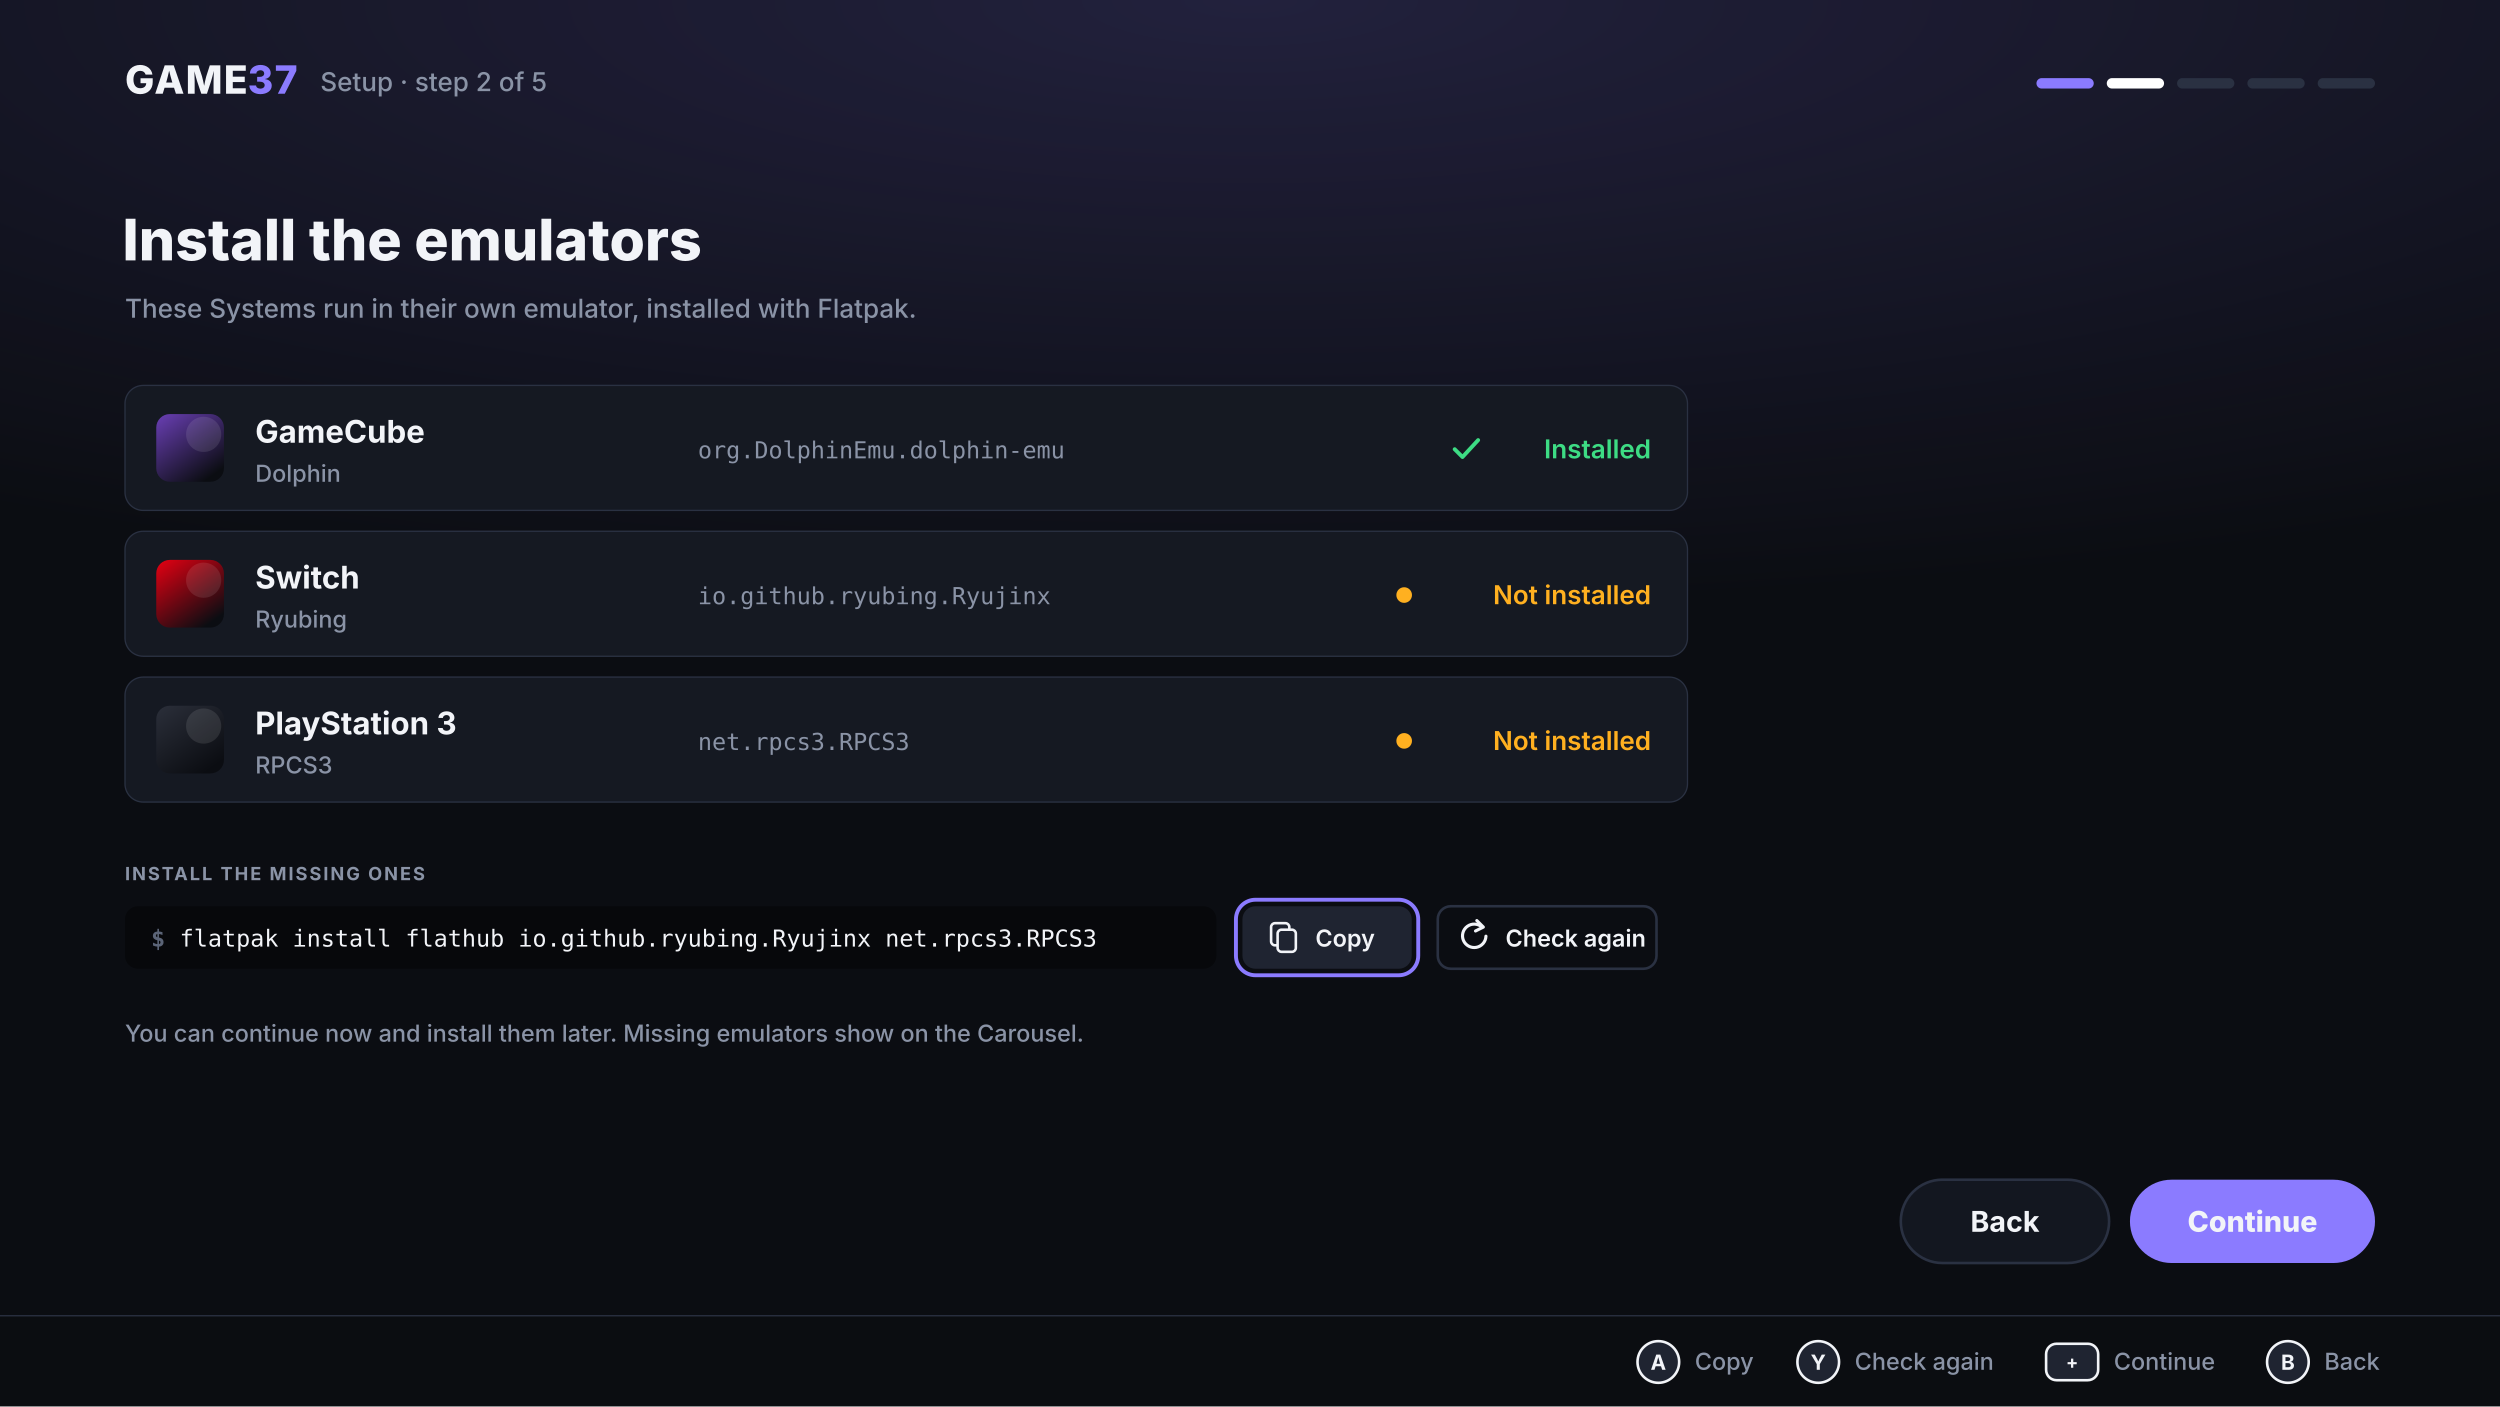
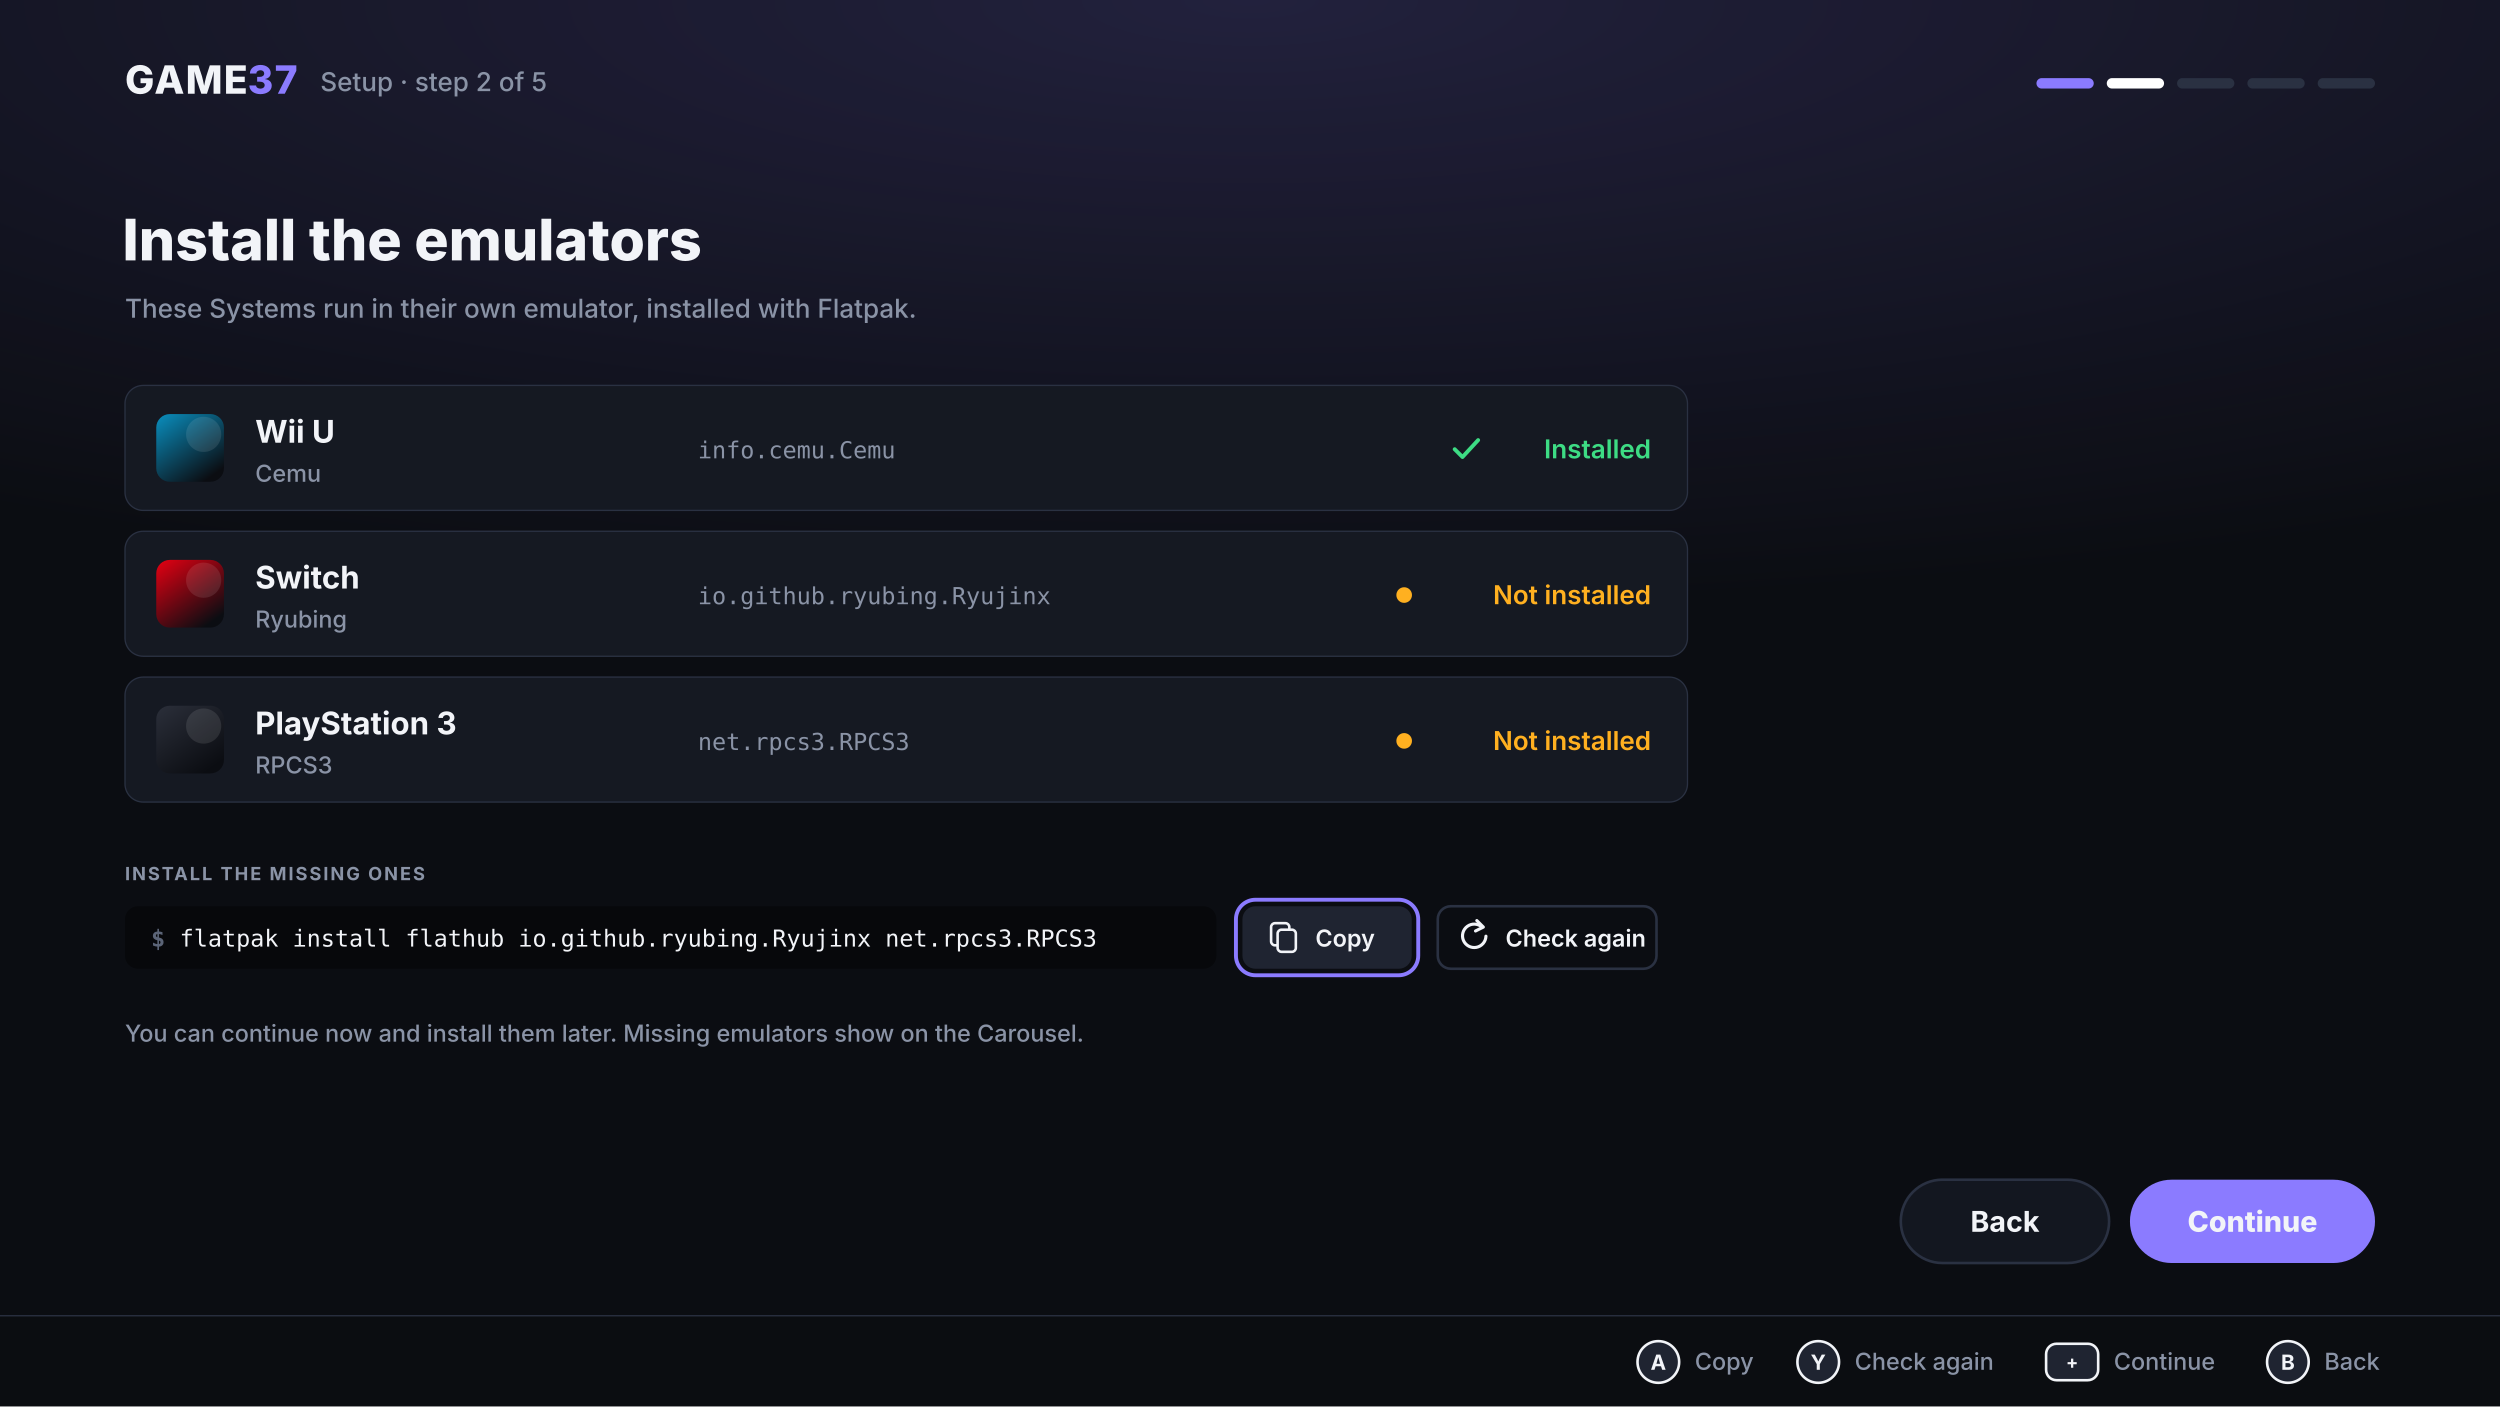
<svg xmlns="http://www.w3.org/2000/svg" width="1920" height="1080" viewBox="0 0 1920 1080">
  <defs>
    <radialGradient id="rg1" cx="0.5" cy="0" r="0.9">
      <stop offset="0" stop-color="#8B7BFF" stop-opacity="0.18" />
      <stop offset="1" stop-color="#8B7BFF" stop-opacity="0" />
    </radialGradient>
    <linearGradient id="lg2" x1="0" y1="0" x2="0.7" y2="1">
-       <stop offset="0" stop-color="#6A3FB5" stop-opacity="1" />
+       <stop offset="0" stop-color="#0A8FBF" stop-opacity="1" />
      <stop offset="1" stop-color="#0B0D12" stop-opacity="1" />
    </linearGradient>
    <linearGradient id="lg3" x1="0" y1="0" x2="0.7" y2="1">
      <stop offset="0" stop-color="#E60012" stop-opacity="1" />
      <stop offset="1" stop-color="#0B0D12" stop-opacity="1" />
    </linearGradient>
    <linearGradient id="lg4" x1="0" y1="0" x2="0.7" y2="1">
      <stop offset="0" stop-color="#2B2F3A" stop-opacity="1" />
      <stop offset="1" stop-color="#0B0D12" stop-opacity="1" />
    </linearGradient>
  </defs>
  <rect x="0.0" y="0.0" width="1920.0" height="1080.0" rx="0" fill="#0B0D12" fill-opacity="1" />
  <rect x="0.0" y="0.0" width="1920.0" height="520.0" rx="0" fill="url(#rg1)" fill-opacity="1" />
  <text x="96" y="72" font-family="Inter, 'Helvetica Neue', Arial, sans-serif" font-size="30" font-weight="800" fill="#F2F4F8" letter-spacing="1">GAME<tspan fill="#8B7BFF">37</tspan>
  </text>
  <text x="246.0" y="70.0" font-family="Inter, 'Helvetica Neue', Arial, sans-serif" font-size="20" font-weight="500" fill="#8A93A6" fill-opacity="1" text-anchor="start" letter-spacing="0">Setup · step 2 of 5</text>
  <rect x="1564.0" y="60.0" width="44.0" height="8.0" rx="4" fill="#8B7BFF" fill-opacity="1" />
  <rect x="1618.0" y="60.0" width="44.0" height="8.0" rx="4" fill="#FFFFFF" fill-opacity="1" />
  <rect x="1672.0" y="60.0" width="44.0" height="8.0" rx="4" fill="#2A3142" fill-opacity="1" />
  <rect x="1726.0" y="60.0" width="44.0" height="8.0" rx="4" fill="#2A3142" fill-opacity="1" />
  <rect x="1780.0" y="60.0" width="44.0" height="8.0" rx="4" fill="#2A3142" fill-opacity="1" />
  <text x="94.0" y="200.0" font-family="Inter, 'Helvetica Neue', Arial, sans-serif" font-size="44" font-weight="800" fill="#F2F4F8" fill-opacity="1" text-anchor="start" letter-spacing="0">Install the emulators</text>
  <text x="96.0" y="244.0" font-family="Inter, 'Helvetica Neue', Arial, sans-serif" font-size="20" font-weight="500" fill="#8A93A6" fill-opacity="1" text-anchor="start" letter-spacing="0">These Systems run in their own emulator, installed with Flatpak.</text>
  <rect x="96.0" y="296.0" width="1200.0" height="96.0" rx="14" fill="#151922" fill-opacity="1" stroke="#2A3142" stroke-width="1" />
  <rect x="120.0" y="318.0" width="52.0" height="52.0" rx="10.4" fill="url(#lg2)" fill-opacity="1" />
  <circle cx="156.4" cy="333.6" r="13.5" fill="#FFFFFF" fill-opacity="0.1" />
-   <text x="196.0" y="340.0" font-family="Inter, 'Helvetica Neue', Arial, sans-serif" font-size="24" font-weight="700" fill="#F2F4F8" fill-opacity="1" text-anchor="start" letter-spacing="0">GameCube</text>
-   <text x="196.0" y="370.0" font-family="Inter, 'Helvetica Neue', Arial, sans-serif" font-size="18" font-weight="500" fill="#8A93A6" fill-opacity="1" text-anchor="start" letter-spacing="0">Dolphin</text>
-   <text x="536.0" y="352.0" font-family="'JetBrains Mono', 'DejaVu Sans Mono', monospace" font-size="18" font-weight="500" fill="#8A93A6" fill-opacity="1" text-anchor="start" letter-spacing="0">org.DolphinEmu.dolphin-emu</text>
+   <text x="196.0" y="340.0" font-family="Inter, 'Helvetica Neue', Arial, sans-serif" font-size="24" font-weight="700" fill="#F2F4F8" fill-opacity="1" text-anchor="start" letter-spacing="0">Wii U</text>
+   <text x="196.0" y="370.0" font-family="Inter, 'Helvetica Neue', Arial, sans-serif" font-size="18" font-weight="500" fill="#8A93A6" fill-opacity="1" text-anchor="start" letter-spacing="0">Cemu</text>
+   <text x="536.0" y="352.0" font-family="'JetBrains Mono', 'DejaVu Sans Mono', monospace" font-size="18" font-weight="500" fill="#8A93A6" fill-opacity="1" text-anchor="start" letter-spacing="0">info.cemu.Cemu</text>
  <text x="1268.0" y="352.0" font-family="Inter, 'Helvetica Neue', Arial, sans-serif" font-size="20" font-weight="600" fill="#3DDC84" fill-opacity="1" text-anchor="end" letter-spacing="0">Installed</text>
  <path d="M1117.2,345 l6,6 l12,-13" fill="none" stroke="#3DDC84" stroke-width="3" stroke-linecap="round" stroke-linejoin="round" />
  <rect x="96.0" y="408.0" width="1200.0" height="96.0" rx="14" fill="#151922" fill-opacity="1" stroke="#2A3142" stroke-width="1" />
  <rect x="120.0" y="430.0" width="52.0" height="52.0" rx="10.4" fill="url(#lg3)" fill-opacity="1" />
  <circle cx="156.4" cy="445.6" r="13.5" fill="#FFFFFF" fill-opacity="0.1" />
  <text x="196.0" y="452.0" font-family="Inter, 'Helvetica Neue', Arial, sans-serif" font-size="24" font-weight="700" fill="#F2F4F8" fill-opacity="1" text-anchor="start" letter-spacing="0">Switch</text>
  <text x="196.0" y="482.0" font-family="Inter, 'Helvetica Neue', Arial, sans-serif" font-size="18" font-weight="500" fill="#8A93A6" fill-opacity="1" text-anchor="start" letter-spacing="0">Ryubing</text>
  <text x="536.0" y="464.0" font-family="'JetBrains Mono', 'DejaVu Sans Mono', monospace" font-size="18" font-weight="500" fill="#8A93A6" fill-opacity="1" text-anchor="start" letter-spacing="0">io.github.ryubing.Ryujinx</text>
  <text x="1268.0" y="464.0" font-family="Inter, 'Helvetica Neue', Arial, sans-serif" font-size="20" font-weight="600" fill="#FFB020" fill-opacity="1" text-anchor="end" letter-spacing="0">Not installed</text>
  <circle cx="1078.4" cy="457.0" r="6.0" fill="#FFB020" fill-opacity="1" />
  <rect x="96.0" y="520.0" width="1200.0" height="96.0" rx="14" fill="#151922" fill-opacity="1" stroke="#2A3142" stroke-width="1" />
  <rect x="120.0" y="542.0" width="52.0" height="52.0" rx="10.4" fill="url(#lg4)" fill-opacity="1" />
  <circle cx="156.4" cy="557.6" r="13.5" fill="#FFFFFF" fill-opacity="0.1" />
  <text x="196.0" y="564.0" font-family="Inter, 'Helvetica Neue', Arial, sans-serif" font-size="24" font-weight="700" fill="#F2F4F8" fill-opacity="1" text-anchor="start" letter-spacing="0">PlayStation 3</text>
  <text x="196.0" y="594.0" font-family="Inter, 'Helvetica Neue', Arial, sans-serif" font-size="18" font-weight="500" fill="#8A93A6" fill-opacity="1" text-anchor="start" letter-spacing="0">RPCS3</text>
  <text x="536.0" y="576.0" font-family="'JetBrains Mono', 'DejaVu Sans Mono', monospace" font-size="18" font-weight="500" fill="#8A93A6" fill-opacity="1" text-anchor="start" letter-spacing="0">net.rpcs3.RPCS3</text>
  <text x="1268.0" y="576.0" font-family="Inter, 'Helvetica Neue', Arial, sans-serif" font-size="20" font-weight="600" fill="#FFB020" fill-opacity="1" text-anchor="end" letter-spacing="0">Not installed</text>
  <circle cx="1078.4" cy="569.0" r="6.0" fill="#FFB020" fill-opacity="1" />
  <text x="96.0" y="676.0" font-family="Inter, 'Helvetica Neue', Arial, sans-serif" font-size="14" font-weight="700" fill="#8A93A6" fill-opacity="1" text-anchor="start" letter-spacing="1.5">INSTALL THE MISSING ONES</text>
  <rect x="96.0" y="696.0" width="838.2" height="48.0" rx="10" fill="#000000" fill-opacity="0.4" />
  <text x="116.0" y="727.0" font-family="'JetBrains Mono', 'DejaVu Sans Mono', monospace" font-size="18" font-weight="600" fill="#5B6477" fill-opacity="1" text-anchor="start" letter-spacing="0">$</text>
  <text x="138.0" y="727.0" font-family="'JetBrains Mono', 'DejaVu Sans Mono', monospace" font-size="18" font-weight="500" fill="#F2F4F8" fill-opacity="1" text-anchor="start" letter-spacing="0">flatpak install flathub io.github.ryubing.Ryujinx net.rpcs3.RPCS3</text>
  <rect x="949.2" y="691.0" width="140.0" height="58.0" rx="15" fill="none" fill-opacity="1" stroke="#8B7BFF" stroke-width="3" />
  <rect x="954.2" y="696.0" width="130.0" height="48.0" rx="10" fill="#1F2431" fill-opacity="1" />
  <rect x="976.2" y="709.0" width="14.0" height="17.0" rx="3" fill="none" fill-opacity="1" stroke="#F2F4F8" stroke-width="2" />
  <rect x="981.2" y="714.0" width="14.0" height="17.0" rx="3" fill="#1F2431" fill-opacity="1" stroke="#F2F4F8" stroke-width="2" />
  <text x="1010.2" y="727.0" font-family="Inter, 'Helvetica Neue', Arial, sans-serif" font-size="18" font-weight="600" fill="#F2F4F8" fill-opacity="1" text-anchor="start" letter-spacing="0">Copy</text>
  <rect x="1104.2" y="696.0" width="168.0" height="48.0" rx="10" fill="none" fill-opacity="1" stroke="#2A3142" stroke-width="2" />
  <path d="M1138.2,712 a9,9 0 1,0 3,7" fill="none" stroke="#F2F4F8" stroke-width="2.4" stroke-linecap="round" />
  <path d="M1134.2,707 l5,5 l-6,3" fill="none" stroke="#F2F4F8" stroke-width="2.4" stroke-linecap="round" stroke-linejoin="round" />
  <text x="1156.2" y="727.0" font-family="Inter, 'Helvetica Neue', Arial, sans-serif" font-size="18" font-weight="600" fill="#F2F4F8" fill-opacity="1" text-anchor="start" letter-spacing="0">Check again</text>
  <text x="96.0" y="800.0" font-family="Inter, 'Helvetica Neue', Arial, sans-serif" font-size="18" font-weight="500" fill="#8A93A6" fill-opacity="1" text-anchor="start" letter-spacing="0">You can continue now and install them later. Missing emulators show on the Carousel.</text>
  <rect x="1635.8" y="906.0" width="188.2" height="64.0" rx="32" fill="#8B7BFF" fill-opacity="1" />
  <text x="1729.9" y="946.0" font-family="Inter, 'Helvetica Neue', Arial, sans-serif" font-size="22" font-weight="800" fill="#F2F4F8" fill-opacity="1" text-anchor="middle" letter-spacing="0">Continue</text>
  <rect x="1459.8" y="906.0" width="160.0" height="64.0" rx="32" fill="#151922" fill-opacity="0.85" stroke="#2A3142" stroke-width="2" />
  <text x="1539.8" y="946.0" font-family="Inter, 'Helvetica Neue', Arial, sans-serif" font-size="22" font-weight="700" fill="#F2F4F8" fill-opacity="1" text-anchor="middle" letter-spacing="0">Back</text>
  <rect x="0.0" y="1010.0" width="1920.0" height="70.0" rx="0" fill="#0B0D12" fill-opacity="0.92" />
  <rect x="0.0" y="1010.0" width="1920.0" height="1.0" rx="0" fill="#2A3142" fill-opacity="1" />
  <text x="1785.1" y="1052.0" font-family="Inter, 'Helvetica Neue', Arial, sans-serif" font-size="18" font-weight="500" fill="#8A93A6" fill-opacity="1" text-anchor="start" letter-spacing="0">Back</text>
  <circle cx="1757.1" cy="1046.0" r="16.0" fill="#1F2431" fill-opacity="1" stroke="#F2F4F8" stroke-width="2" />
  <text x="1757.1" y="1052.0" font-family="Inter, 'Helvetica Neue', Arial, sans-serif" font-size="16" font-weight="700" fill="#F2F4F8" fill-opacity="1" text-anchor="middle" letter-spacing="0">B</text>
  <text x="1623.4" y="1052.0" font-family="Inter, 'Helvetica Neue', Arial, sans-serif" font-size="18" font-weight="500" fill="#8A93A6" fill-opacity="1" text-anchor="start" letter-spacing="0">Continue</text>
  <rect x="1571.4" y="1032.0" width="40.0" height="28.0" rx="8" fill="#1F2431" fill-opacity="1" stroke="#F2F4F8" stroke-width="2" />
  <text x="1591.4" y="1051.0" font-family="Inter, 'Helvetica Neue', Arial, sans-serif" font-size="14" font-weight="700" fill="#F2F4F8" fill-opacity="1" text-anchor="middle" letter-spacing="0">+</text>
  <text x="1424.4" y="1052.0" font-family="Inter, 'Helvetica Neue', Arial, sans-serif" font-size="18" font-weight="500" fill="#8A93A6" fill-opacity="1" text-anchor="start" letter-spacing="0">Check again</text>
  <circle cx="1396.4" cy="1046.0" r="16.0" fill="#1F2431" fill-opacity="1" stroke="#F2F4F8" stroke-width="2" />
  <text x="1396.4" y="1052.0" font-family="Inter, 'Helvetica Neue', Arial, sans-serif" font-size="16" font-weight="700" fill="#F2F4F8" fill-opacity="1" text-anchor="middle" letter-spacing="0">Y</text>
  <text x="1301.6" y="1052.0" font-family="Inter, 'Helvetica Neue', Arial, sans-serif" font-size="18" font-weight="500" fill="#8A93A6" fill-opacity="1" text-anchor="start" letter-spacing="0">Copy</text>
  <circle cx="1273.6" cy="1046.0" r="16.0" fill="#1F2431" fill-opacity="1" stroke="#F2F4F8" stroke-width="2" />
  <text x="1273.6" y="1052.0" font-family="Inter, 'Helvetica Neue', Arial, sans-serif" font-size="16" font-weight="700" fill="#F2F4F8" fill-opacity="1" text-anchor="middle" letter-spacing="0">A</text>
</svg>
